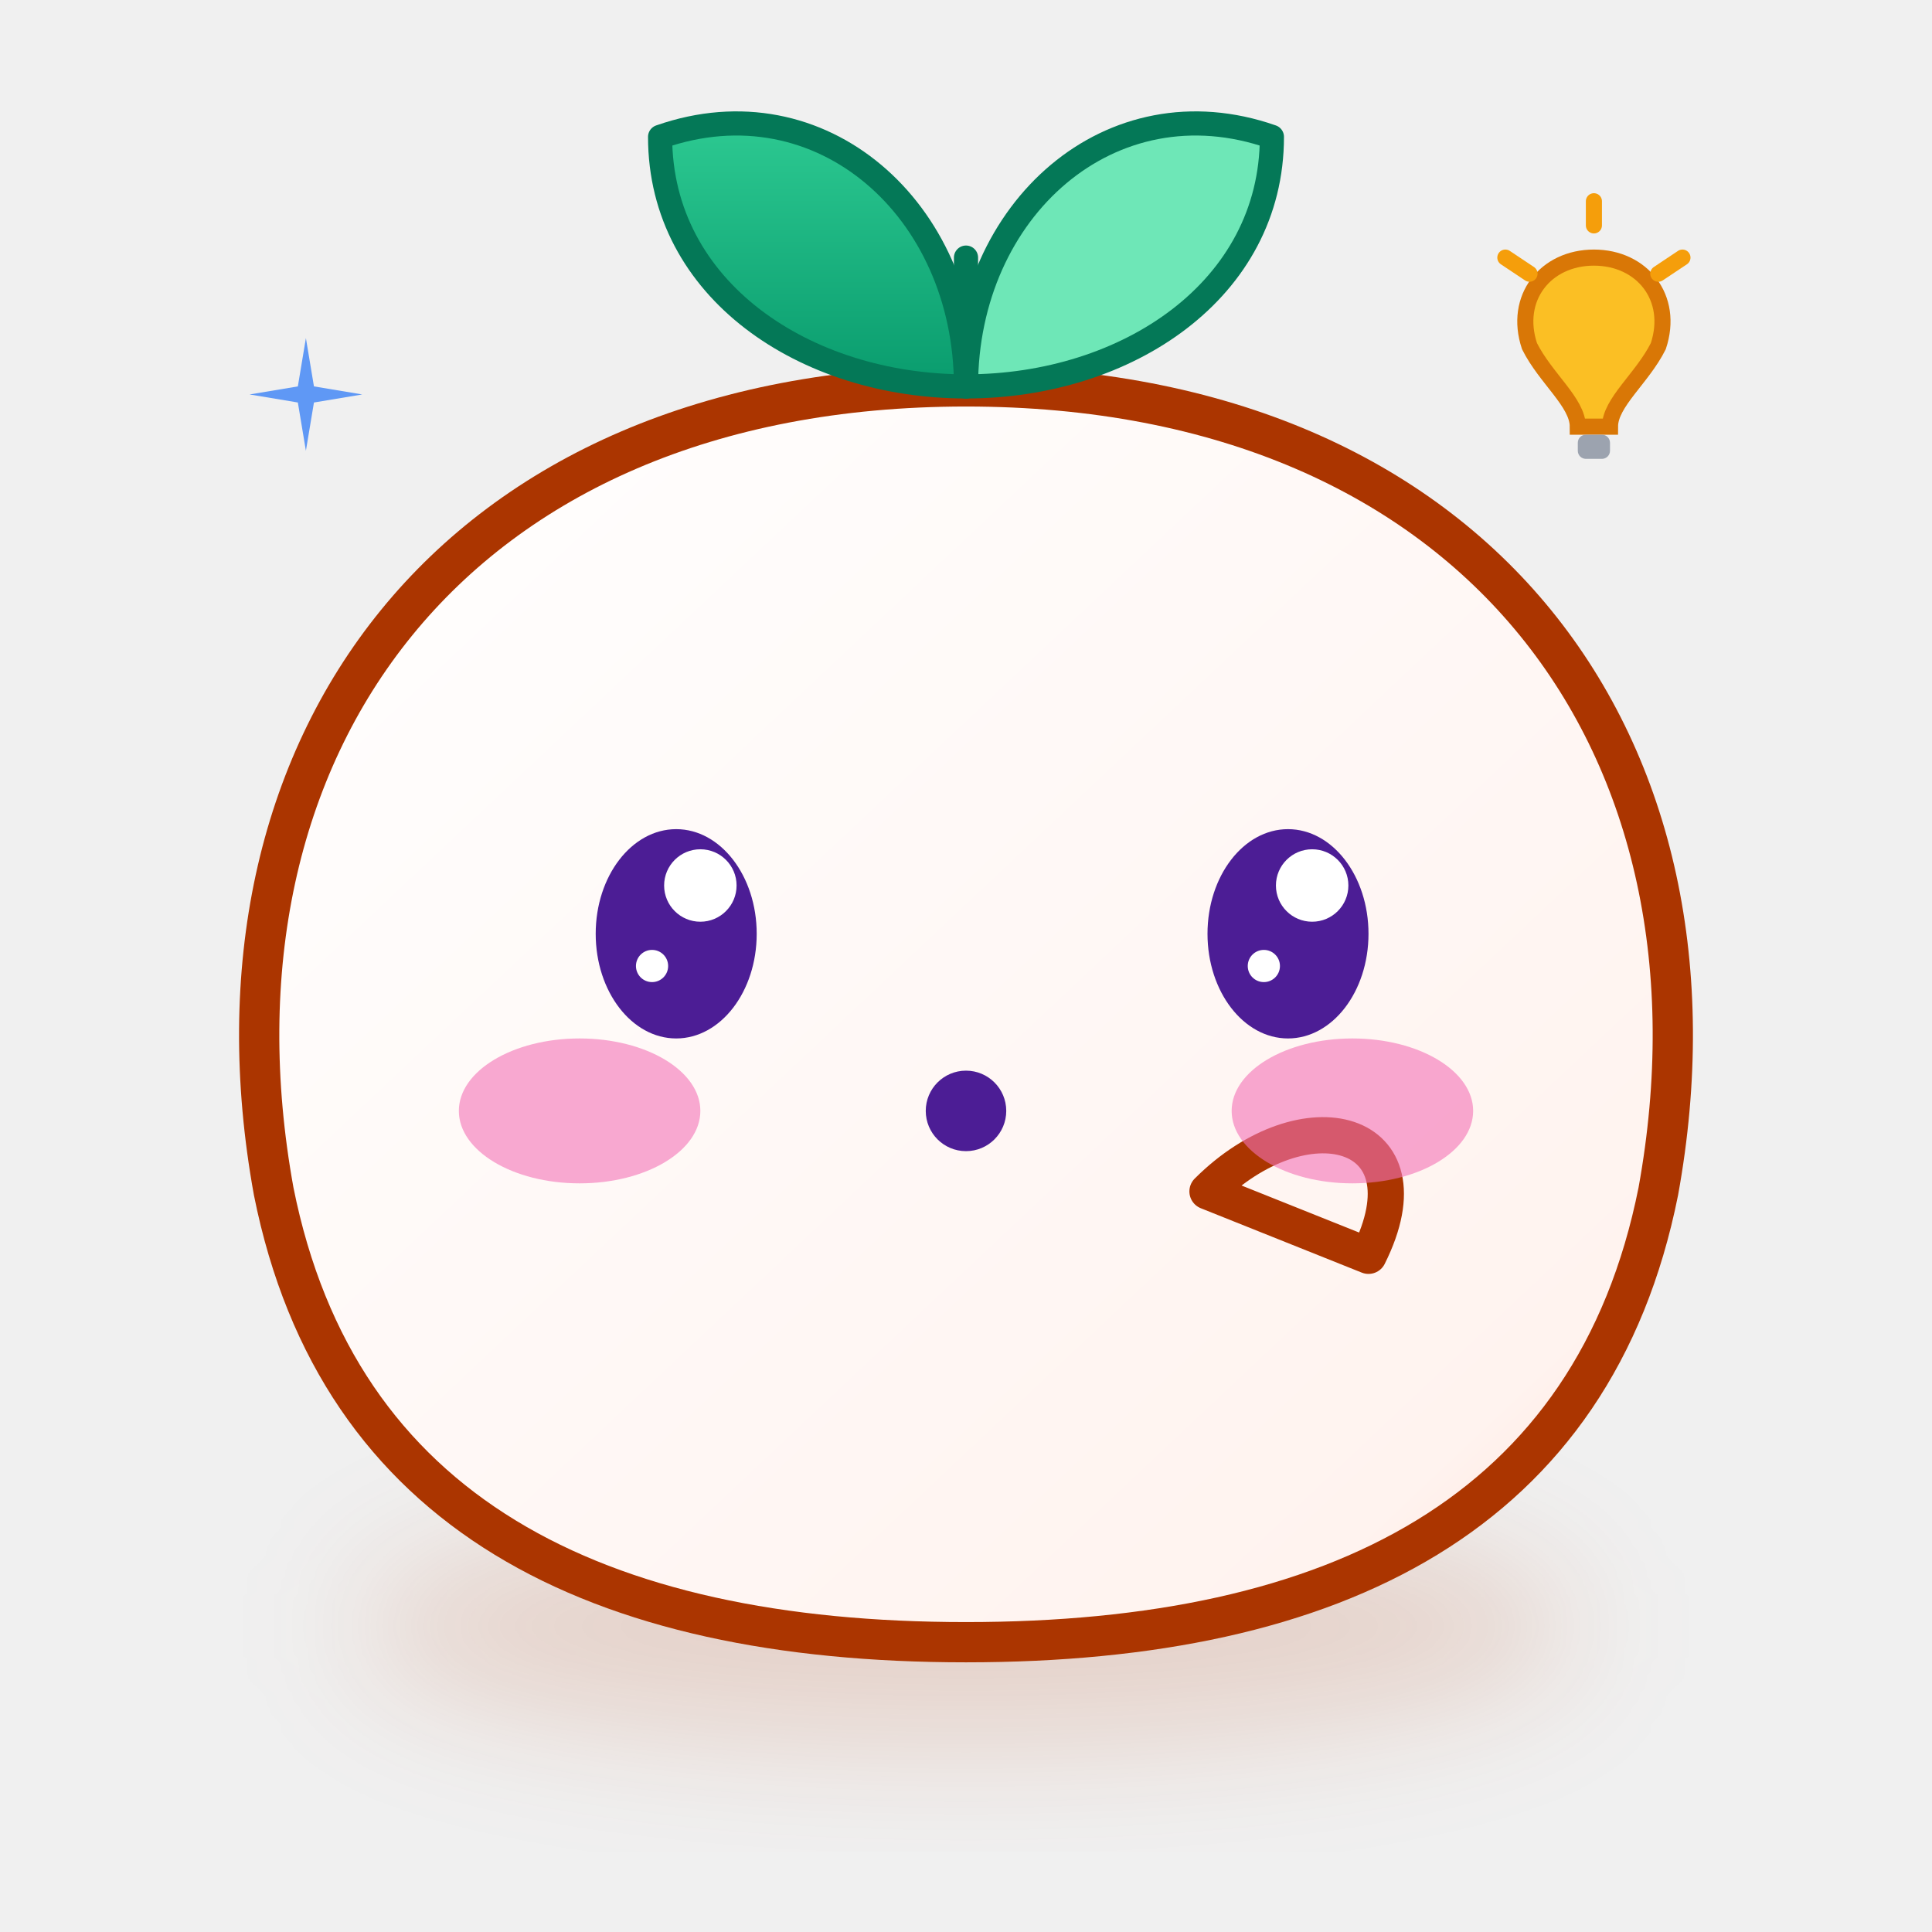
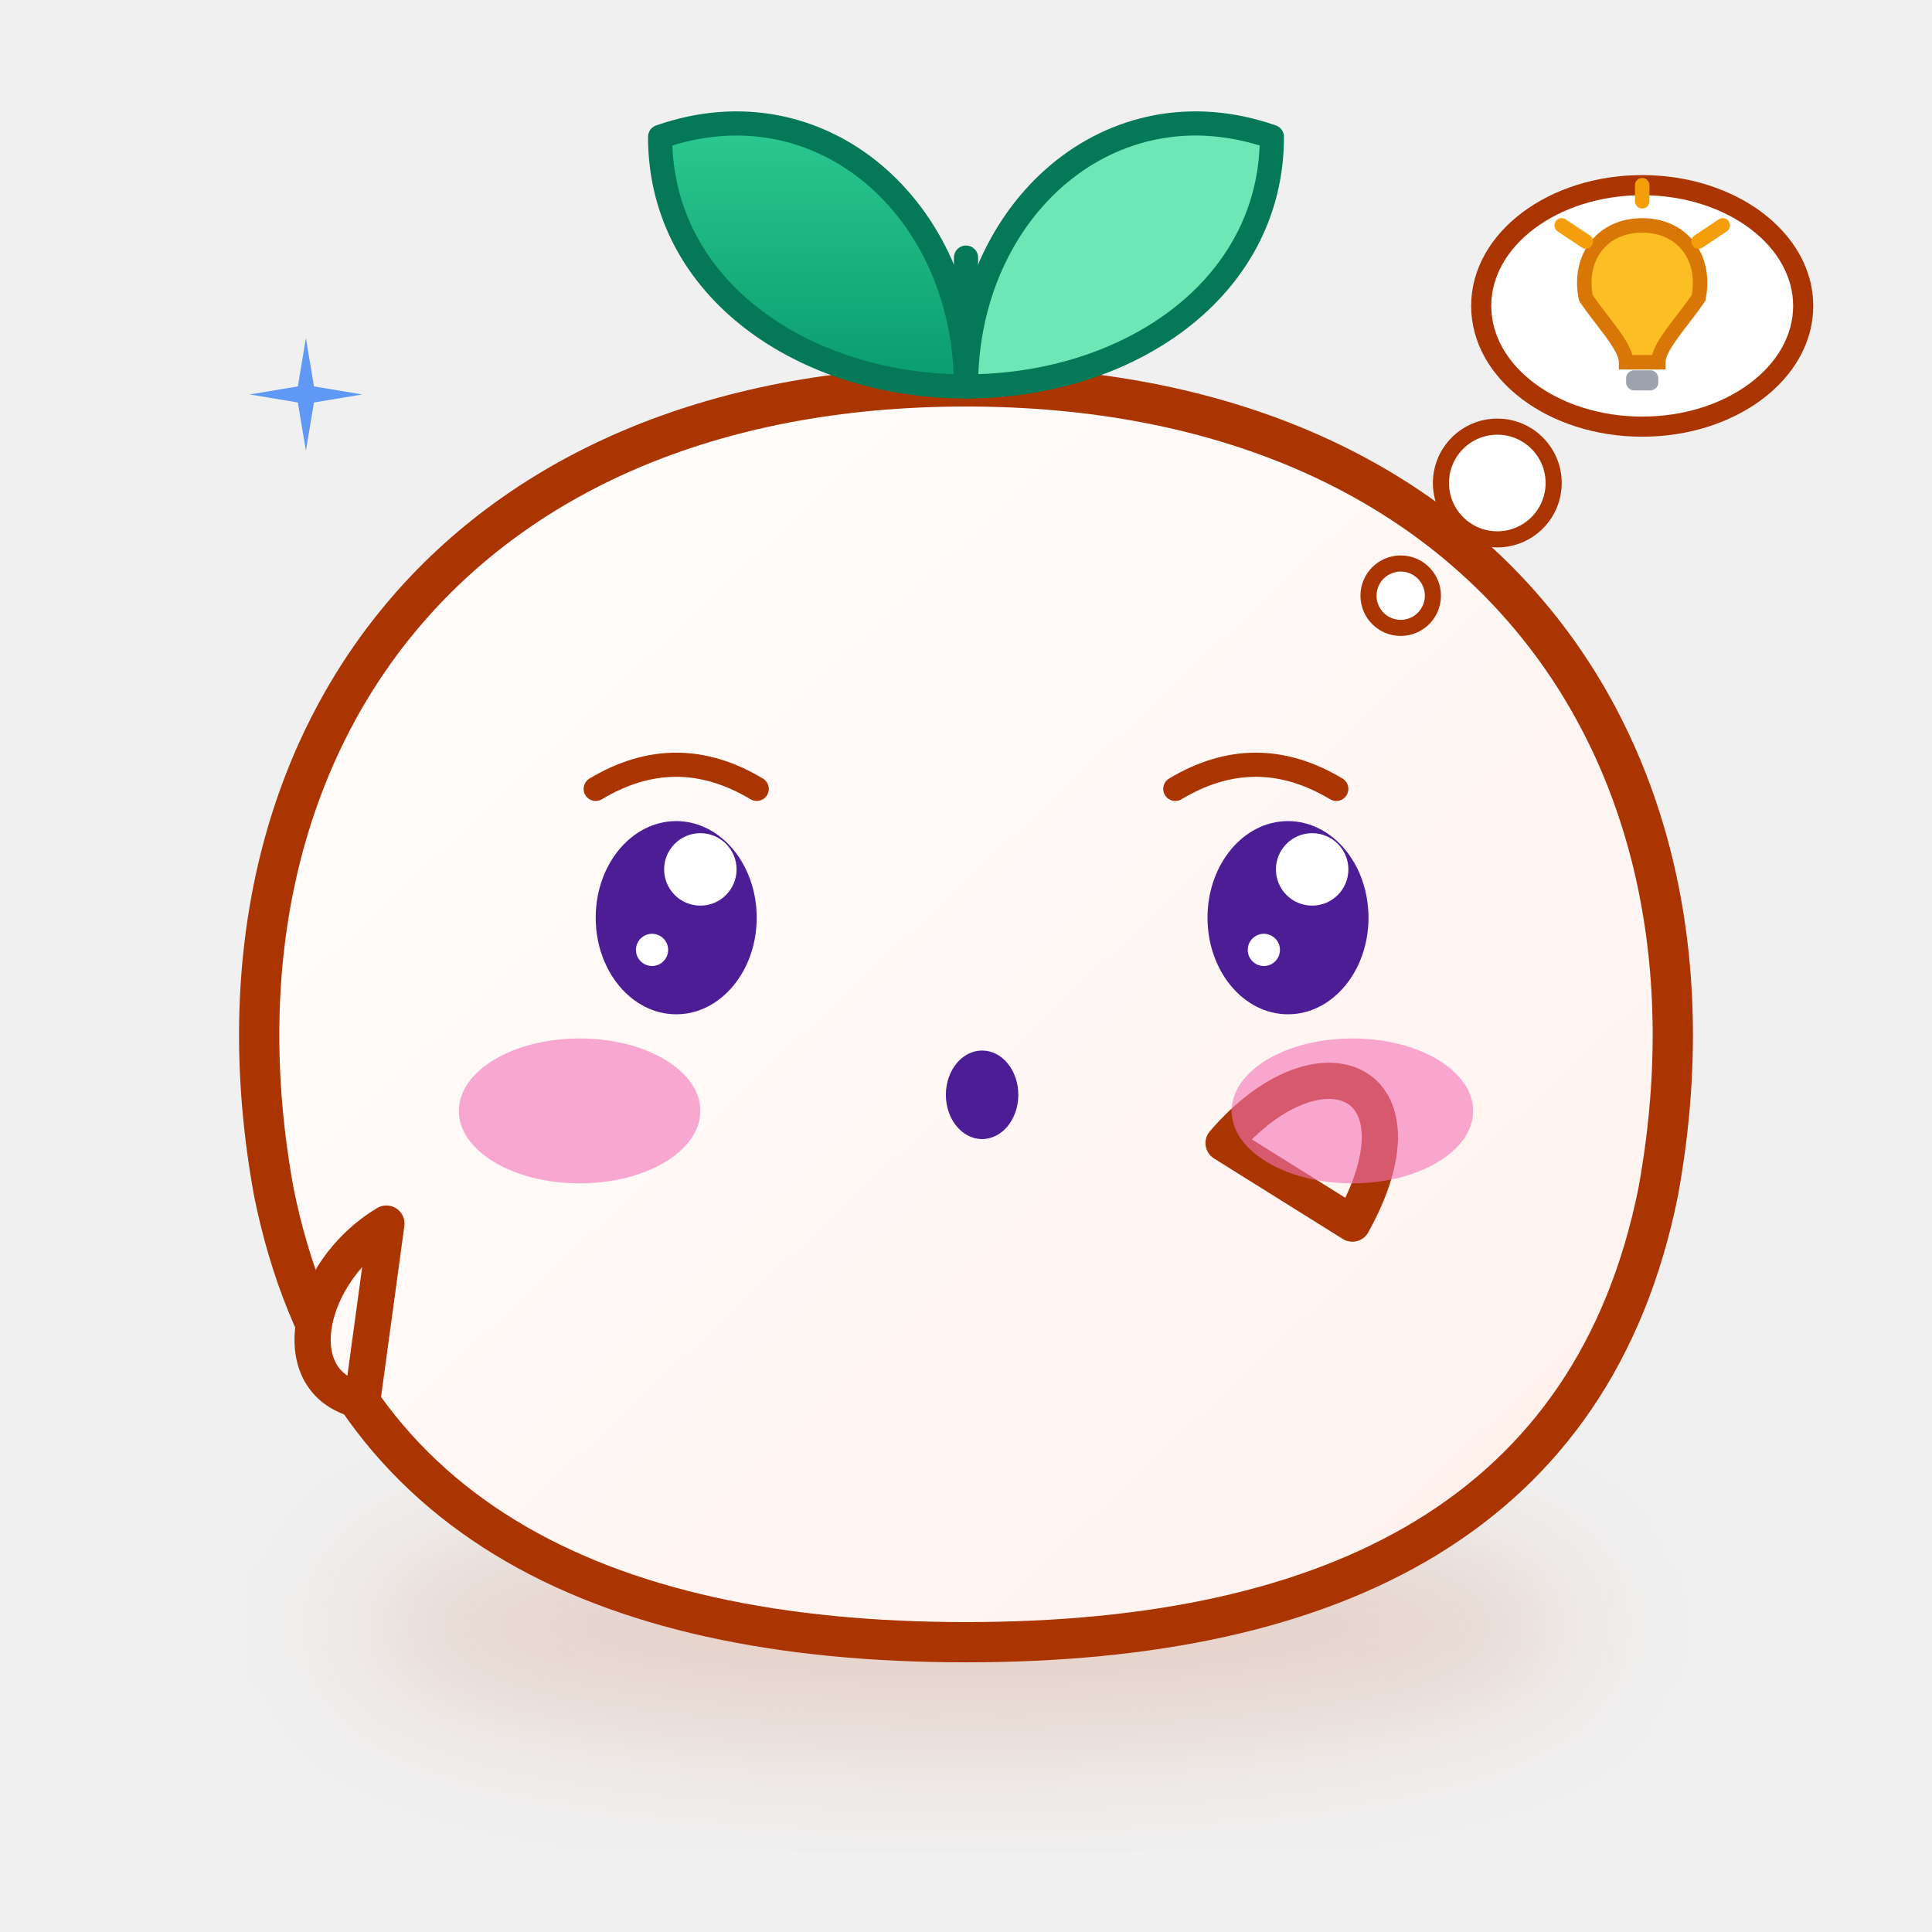
<svg xmlns="http://www.w3.org/2000/svg" width="240" height="240" viewBox="0 0 240 240" fill="none">
  <defs>
    <linearGradient id="mochiBg" x1="0" y1="0" x2="240" y2="240" gradientUnits="userSpaceOnUse">
      <stop offset="0%" stop-color="#FFF0EB" />
      <stop offset="100%" stop-color="#FFE4DD" />
    </linearGradient>
    <linearGradient id="mochiBody" x1="40" y1="40" x2="200" y2="210" gradientUnits="userSpaceOnUse">
      <stop offset="0%" stop-color="#FFFFFF" />
      <stop offset="85%" stop-color="#FFF3EF" />
      <stop offset="100%" stop-color="#FFDBD0" />
    </linearGradient>
    <linearGradient id="leafGrad" x1="120" y1="8" x2="120" y2="52" gradientUnits="userSpaceOnUse">
      <stop offset="0%" stop-color="#34D399" />
      <stop offset="100%" stop-color="#059669" />
    </linearGradient>
    <filter id="mochiShadow" x="15" y="175" width="210" height="55" filterUnits="userSpaceOnUse" color-interpolation-filters="sRGB">
      <feGaussianBlur stdDeviation="8" />
    </filter>
  </defs>
  <ellipse cx="120" cy="202" rx="76" ry="15" fill="#AB3500" fill-opacity="0.16" filter="url(#mochiShadow)" />
  <path d="M34 148C24 93 56 48 120 48C184 48 216 93 206 148C198 188 166 204 120 204C74 204 42 188 34 148Z" fill="url(#mochiBody)" stroke="#AB3500" stroke-width="5" stroke-linecap="round" stroke-linejoin="round" />
-   <path d="M150 148C162 136 178 140 170 156Z" fill="url(#mochiBody)" stroke="#AB3500" stroke-width="4.5" stroke-linecap="round" stroke-linejoin="round" />
+   <path d="M48 152C38 158 35 172 45 174Z" fill="url(#mochiBody)" stroke="#AB3500" stroke-width="4.5" stroke-linecap="round" stroke-linejoin="round" />
+   <path d="M152 142C164 128 178 134 168 152Z" fill="url(#mochiBody)" stroke="#AB3500" stroke-width="4.5" stroke-linecap="round" stroke-linejoin="round" />
  <ellipse cx="72" cy="138" rx="15" ry="9" fill="#F472B6" fill-opacity="0.6" />
  <ellipse cx="168" cy="138" rx="15" ry="9" fill="#F472B6" fill-opacity="0.6" />
-   <ellipse cx="84" cy="116" rx="10" ry="13" fill="#4C1D95" />
-   <circle cx="87" cy="110" r="4.5" fill="white" />
-   <circle cx="81" cy="120" r="2" fill="white" />
-   <ellipse cx="160" cy="116" rx="10" ry="13" fill="#4C1D95" />
-   <circle cx="163" cy="110" r="4.5" fill="white" />
-   <circle cx="157" cy="120" r="2" fill="white" />
-   <circle cx="120" cy="138" r="5" fill="#4C1D95" />
+   <path d="M74 98Q84 92 94 98" stroke="#AB3500" stroke-width="3" stroke-linecap="round" fill="none" />
+   <path d="M146 98Q156 92 166 98" stroke="#AB3500" stroke-width="3" stroke-linecap="round" fill="none" />
+   <ellipse cx="84" cy="114" rx="10" ry="12" fill="#4C1D95" />
+   <circle cx="87" cy="108" r="4.5" fill="white" />
+   <circle cx="81" cy="118" r="2" fill="white" />
+   <ellipse cx="160" cy="114" rx="10" ry="12" fill="#4C1D95" />
+   <circle cx="163" cy="108" r="4.5" fill="white" />
+   <circle cx="157" cy="118" r="2" fill="white" />
+   <ellipse cx="122" cy="136" rx="4.5" ry="5.5" fill="#4C1D95" />
  <path d="M120 48C120 26 102 10 82 17C82 36 100 48 120 48Z" fill="url(#leafGrad)" stroke="#047857" stroke-width="3" stroke-linecap="round" stroke-linejoin="round" />
  <path d="M120 48C120 26 138 10 158 17C158 36 140 48 120 48Z" fill="#6EE7B7" stroke="#047857" stroke-width="3" stroke-linecap="round" stroke-linejoin="round" />
  <path d="M120 48V32" stroke="#047857" stroke-width="3" stroke-linecap="round" />
-   <path d="M198 32C204 32 208 37 206 43C204 47 200 50 200 53H196C196 50 192 47 190 43C188 37 192 32 198 32Z" fill="#FBBF24" stroke="#D97706" stroke-width="2" />
-   <rect x="196" y="54" width="4" height="3" rx="1" fill="#9CA3AF" />
-   <path d="M198 25V28M187 32L190 34M209 32L206 34" stroke="#F59E0B" stroke-width="2" stroke-linecap="round" />
+   <circle cx="174" cy="74" r="4" fill="white" stroke="#AB3500" stroke-width="2" />
+   <circle cx="186" cy="60" r="7" fill="white" stroke="#AB3500" stroke-width="2" />
+   <ellipse cx="204" cy="38" rx="20" ry="15" fill="white" stroke="#AB3500" stroke-width="2.5" />
+   <path d="M204 28C209 28 212 32 211 37C209 40 206 43 206 45H202C202 43 199 40 197 37C196 32 199 28 204 28Z" fill="#FBBF24" stroke="#D97706" stroke-width="1.8" />
+   <rect x="202" y="46" width="4" height="2.5" rx="1" fill="#9CA3AF" />
+   <path d="M204 23V25M194 28L197 30M214 28L211 30" stroke="#F59E0B" stroke-width="1.8" stroke-linecap="round" />
  <path d="M38 42L39 48L45 49L39 50L38 56L37 50L31 49L37 48L38 42Z" fill="#3B82F6" opacity="0.8" />
</svg>
